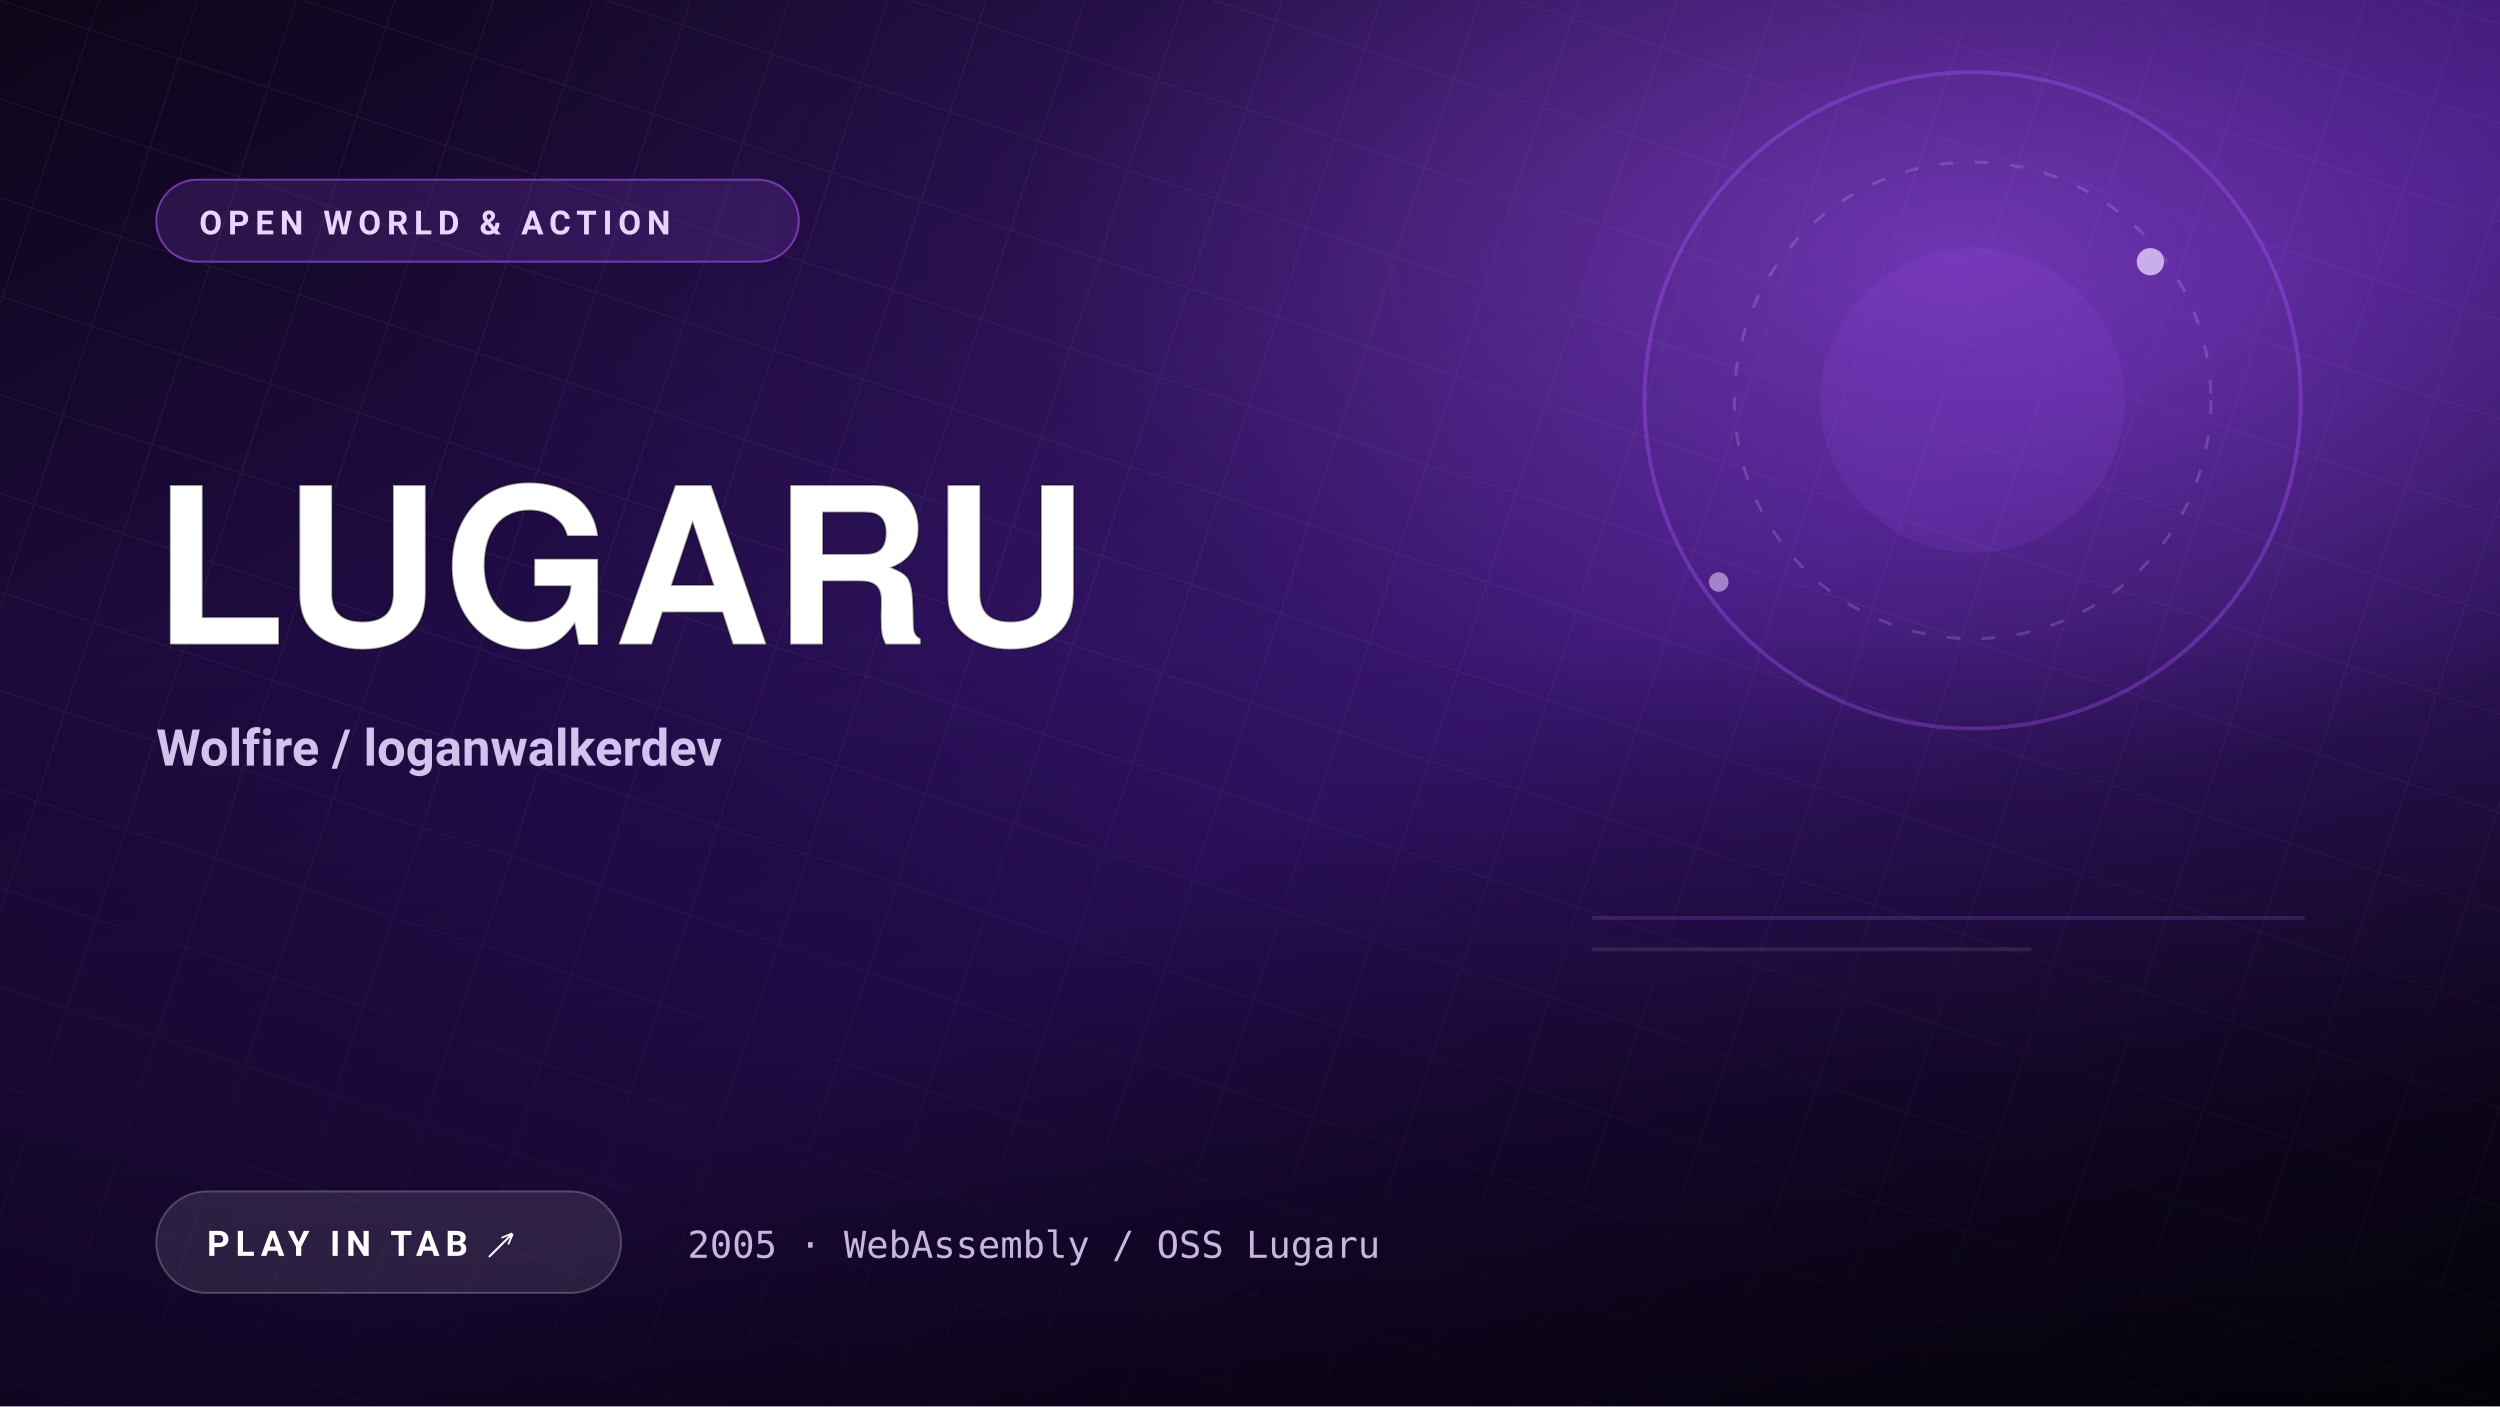
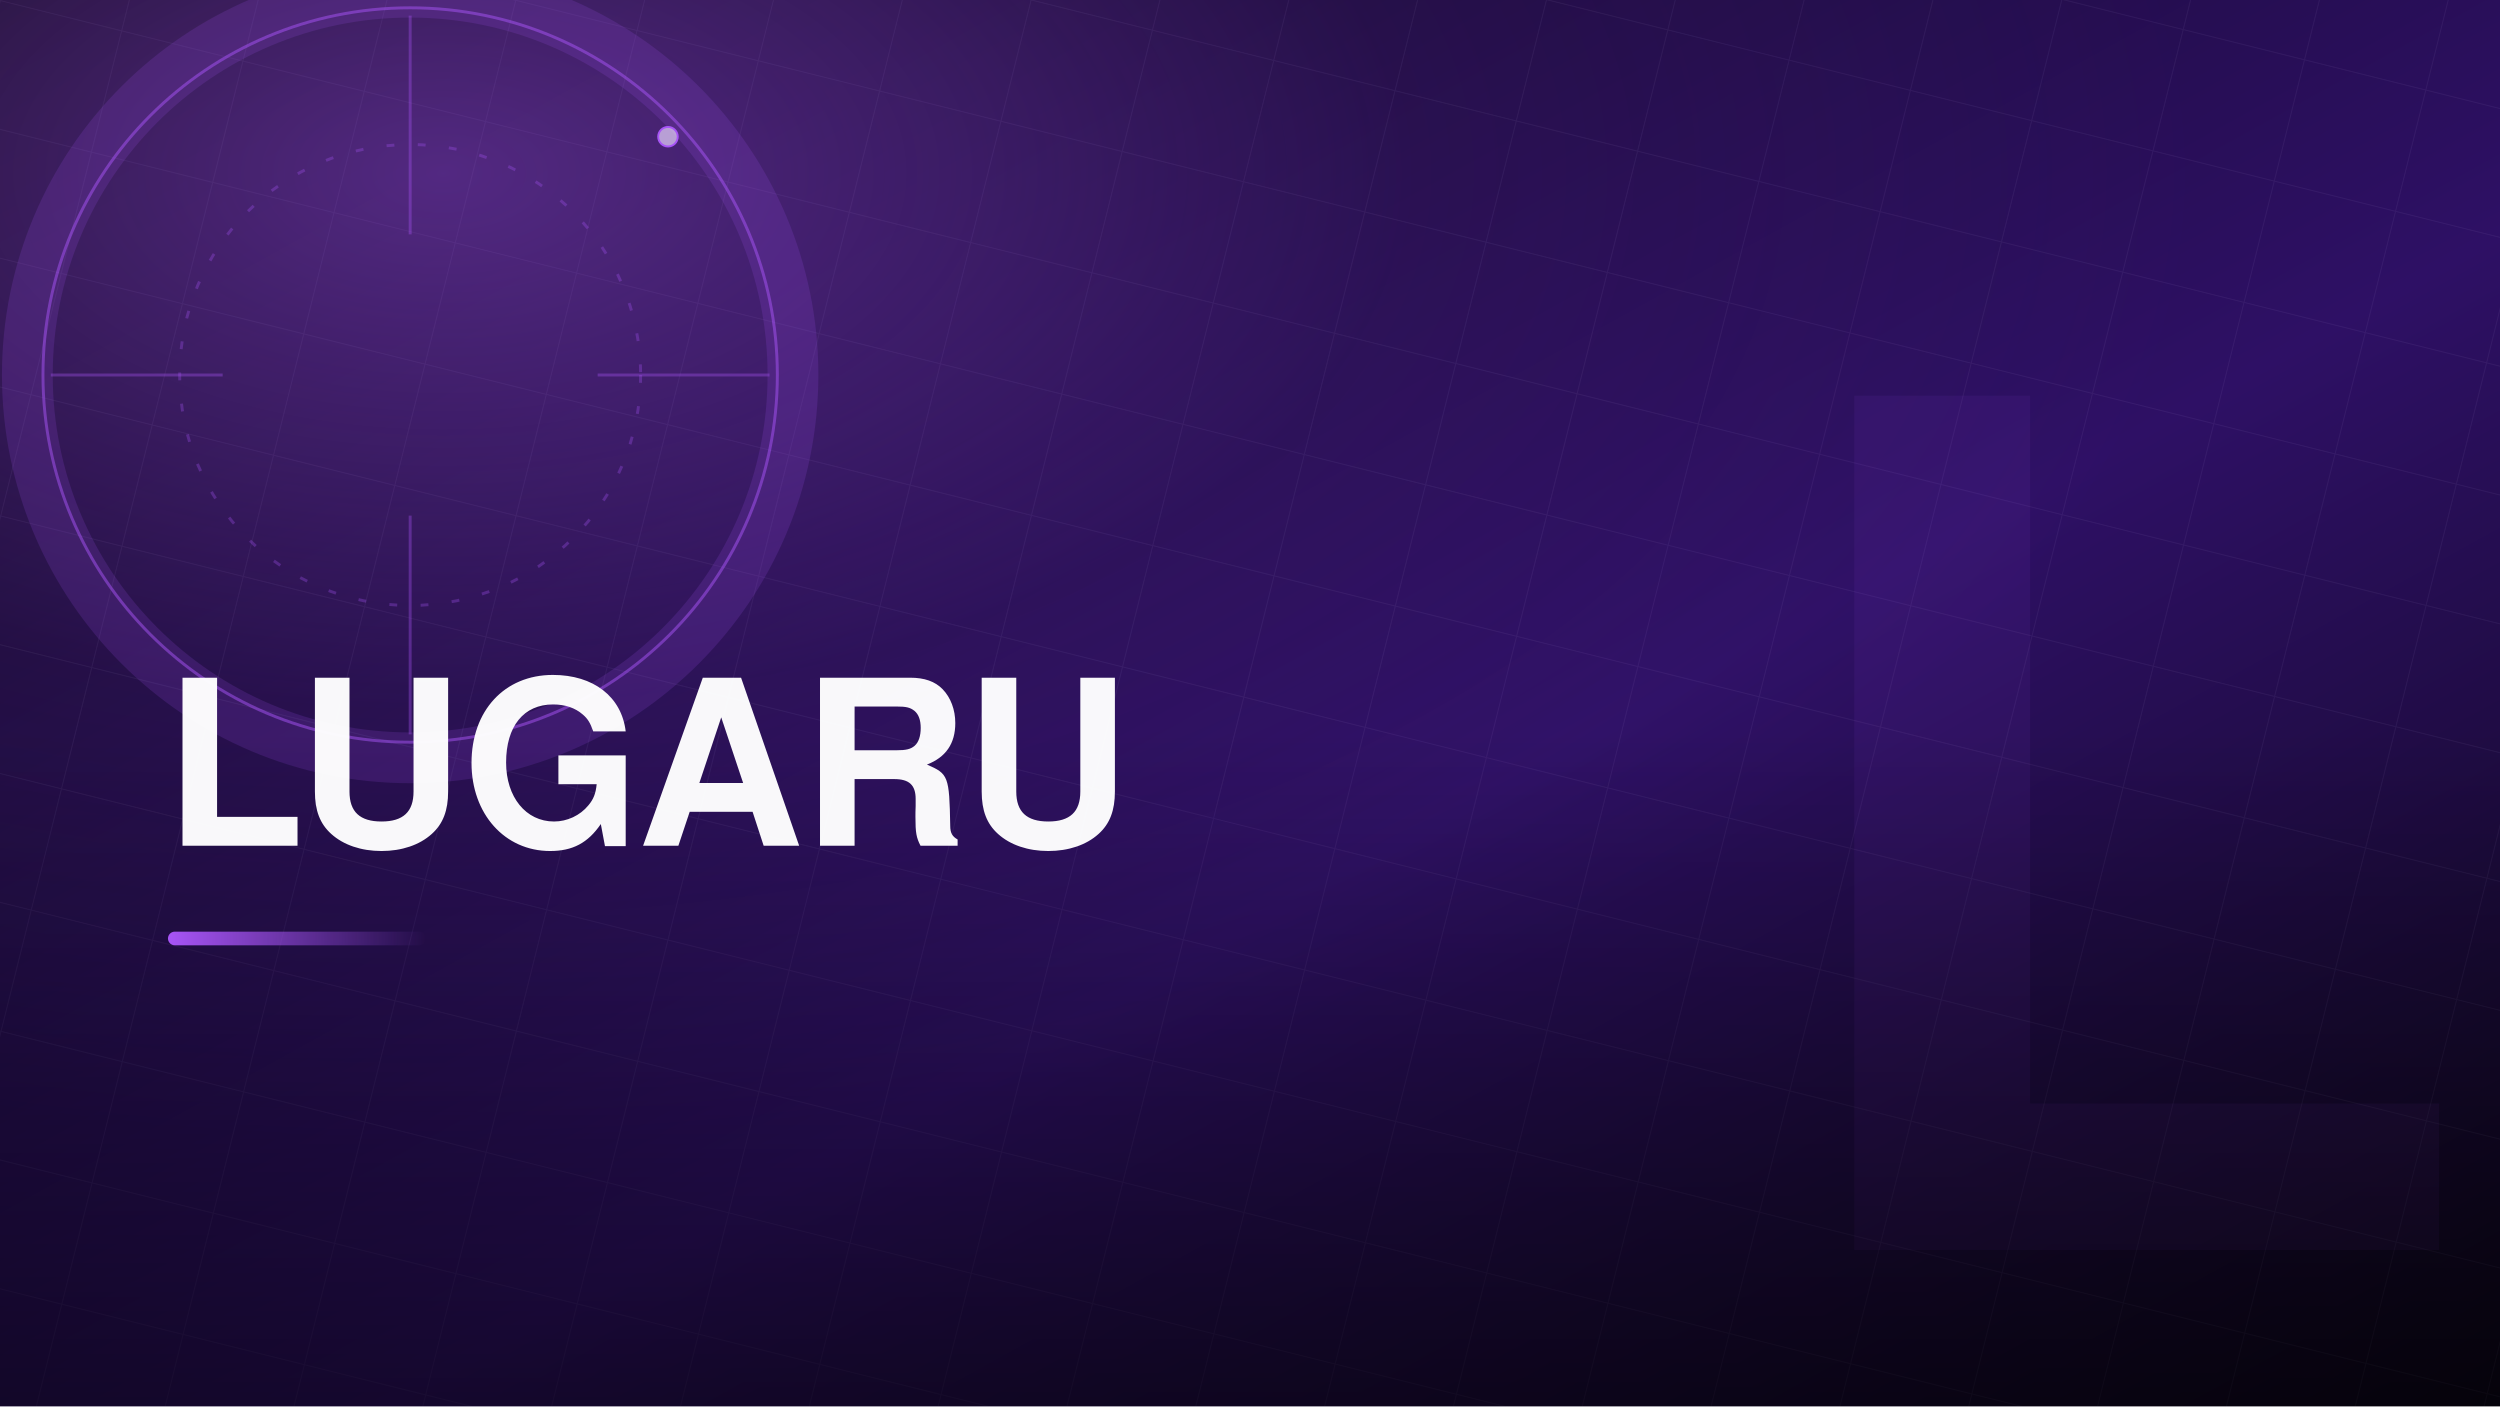
<svg xmlns="http://www.w3.org/2000/svg" viewBox="0 0 1280 720" width="1280" height="720" role="img" aria-label="Lugaru cover art">
  <defs>
    <linearGradient id="bg" x1="0" y1="0" x2="1" y2="1">
      <stop offset="0%" stop-color="#0c0618" />
-       <stop offset="55%" stop-color="#2e1065" />
+       <stop offset="58%" stop-color="#2e1065" />
      <stop offset="100%" stop-color="#0c0618" />
    </linearGradient>
-     <radialGradient id="glow" cx="78%" cy="18%" r="62%">
-       <stop offset="0%" stop-color="#a855f7" stop-opacity="0.55" />
-       <stop offset="60%" stop-color="#a855f7" stop-opacity="0.08" />
+     <radialGradient id="glow" cx="18%" cy="12%" r="70%">
+       <stop offset="0%" stop-color="#a855f7" stop-opacity="0.42" />
+       <stop offset="55%" stop-color="#a855f7" stop-opacity="0.07" />
      <stop offset="100%" stop-color="#a855f7" stop-opacity="0" />
    </radialGradient>
-     <linearGradient id="fade" x1="0" y1="0" x2="0" y2="1">
-       <stop offset="45%" stop-color="#000" stop-opacity="0" />
-       <stop offset="100%" stop-color="#000" stop-opacity="0.65" />
+     <linearGradient id="rule" x1="0" y1="0" x2="1" y2="0">
+       <stop offset="0%" stop-color="#a855f7" stop-opacity="1" />
+       <stop offset="100%" stop-color="#a855f7" stop-opacity="0" />
    </linearGradient>
-     <pattern id="grid" width="48" height="48" patternUnits="userSpaceOnUse" patternTransform="rotate(18)">
-       <path d="M0 0H48M0 0V48" stroke="#e9d5ff" stroke-opacity="0.07" stroke-width="1" />
+     <linearGradient id="shade" x1="0" y1="0" x2="0" y2="1">
+       <stop offset="52%" stop-color="#000" stop-opacity="0" />
+       <stop offset="100%" stop-color="#000" stop-opacity="0.55" />
+     </linearGradient>
+     <pattern id="grid" width="64" height="64" patternUnits="userSpaceOnUse" patternTransform="rotate(14)">
+       <path d="M0 0H64M0 0V64" stroke="#e9d5ff" stroke-opacity="0.055" stroke-width="1" />
    </pattern>
  </defs>
  <rect width="1280" height="720" fill="url(#bg)" />
  <rect width="1280" height="720" fill="url(#grid)" />
  <rect width="1280" height="720" fill="url(#glow)" />
-   <g opacity="0.85">
-     <circle cx="1010" cy="205" r="168" fill="none" stroke="#a855f7" stroke-opacity="0.42" stroke-width="2" />
-     <circle cx="1010" cy="205" r="122" fill="none" stroke="#e9d5ff" stroke-opacity="0.22" stroke-width="1.5" stroke-dasharray="7 11" />
-     <circle cx="1010" cy="205" r="78" fill="#a855f7" fill-opacity="0.15" />
-     <circle cx="1101" cy="134" r="7" fill="#e9d5ff" fill-opacity="0.9" />
-     <circle cx="880" cy="298" r="5" fill="#e9d5ff" fill-opacity="0.65" />
-     <path d="M815 470 L1180 470" stroke="#a855f7" stroke-opacity="0.35" stroke-width="2" />
-     <path d="M815 486 L1040 486" stroke="#e9d5ff" stroke-opacity="0.18" stroke-width="2" />
+   <g fill="none" stroke="#a855f7">
+     <circle cx="210" cy="192" r="188" stroke-opacity="0.5" stroke-width="1.5" />
+     <circle cx="210" cy="192" r="118" stroke-opacity="0.3" stroke-width="1.5" stroke-dasharray="4 12" />
+     <circle cx="210" cy="192" r="196" stroke-opacity="0.16" stroke-width="26" />
+     <path d="M210 8 V120 M210 264 V376 M26 192 H114 M306 192 H394" stroke-opacity="0.35" stroke-width="1.5" />
+     <circle cx="342" cy="70" r="5" fill="#e9d5ff" fill-opacity="0.7" />
  </g>
-   <rect width="1280" height="720" fill="url(#fade)" />
-   <g transform="translate(80 92)">
-     <rect x="0" y="0" width="329" height="42" rx="21" fill="#a855f7" fill-opacity="0.16" stroke="#a855f7" stroke-opacity="0.6" />
-     <text x="22" y="28" fill="#e9d5ff" font-family="Segoe UI, Roboto, Helvetica, Arial, sans-serif" font-size="17" font-weight="700" letter-spacing="3">OPEN WORLD &amp; ACTION</text>
+   <text x="1268" y="640" text-anchor="end" font-family="Segoe UI, Helvetica, Arial, sans-serif" font-weight="900" font-size="600" fill="#a855f7" fill-opacity="0.07" letter-spacing="-20">L</text>
+   <rect width="1280" height="720" fill="url(#shade)" />
+   <g font-family="Segoe UI, Arial Black, Helvetica, Arial, sans-serif" font-weight="900" font-size="118" letter-spacing="-1">
+     <text x="84" y="433" fill="#ffffff" fill-opacity="0.97">LUGARU</text>
  </g>
-   <g font-family="Segoe UI, Arial Black, Helvetica, Arial, sans-serif" font-weight="900" font-size="112" letter-spacing="1">
-     <text x="78" y="330" fill="#ffffff" stroke="#000" stroke-opacity="0.35" stroke-width="1">LUGARU</text>
-   </g>
-   <text x="80" y="392" fill="#e9d5ff" font-family="Segoe UI, Roboto, Helvetica, Arial, sans-serif" font-size="26" font-weight="600" opacity="0.9">Wolfire / loganwalkerdev</text>
-   <g transform="translate(80 610)">
-     <rect x="0" y="0" width="238" height="52" rx="26" fill="#ffffff" fill-opacity="0.1" stroke="#ffffff" stroke-opacity="0.22" />
-     <text x="26" y="33" fill="#ffffff" font-family="Segoe UI, Roboto, Helvetica, Arial, sans-serif" font-size="18" font-weight="700" letter-spacing="3">PLAY IN TAB ↗</text>
-     <text x="272" y="34" fill="#e9d5ff" font-family="ui-monospace, SFMono-Regular, Menlo, monospace" font-size="19" opacity="0.85">2005 · WebAssembly / OSS Lugaru</text>
-   </g>
+   <rect x="86" y="477" width="132" height="7" rx="3.5" fill="url(#rule)" />
</svg>
